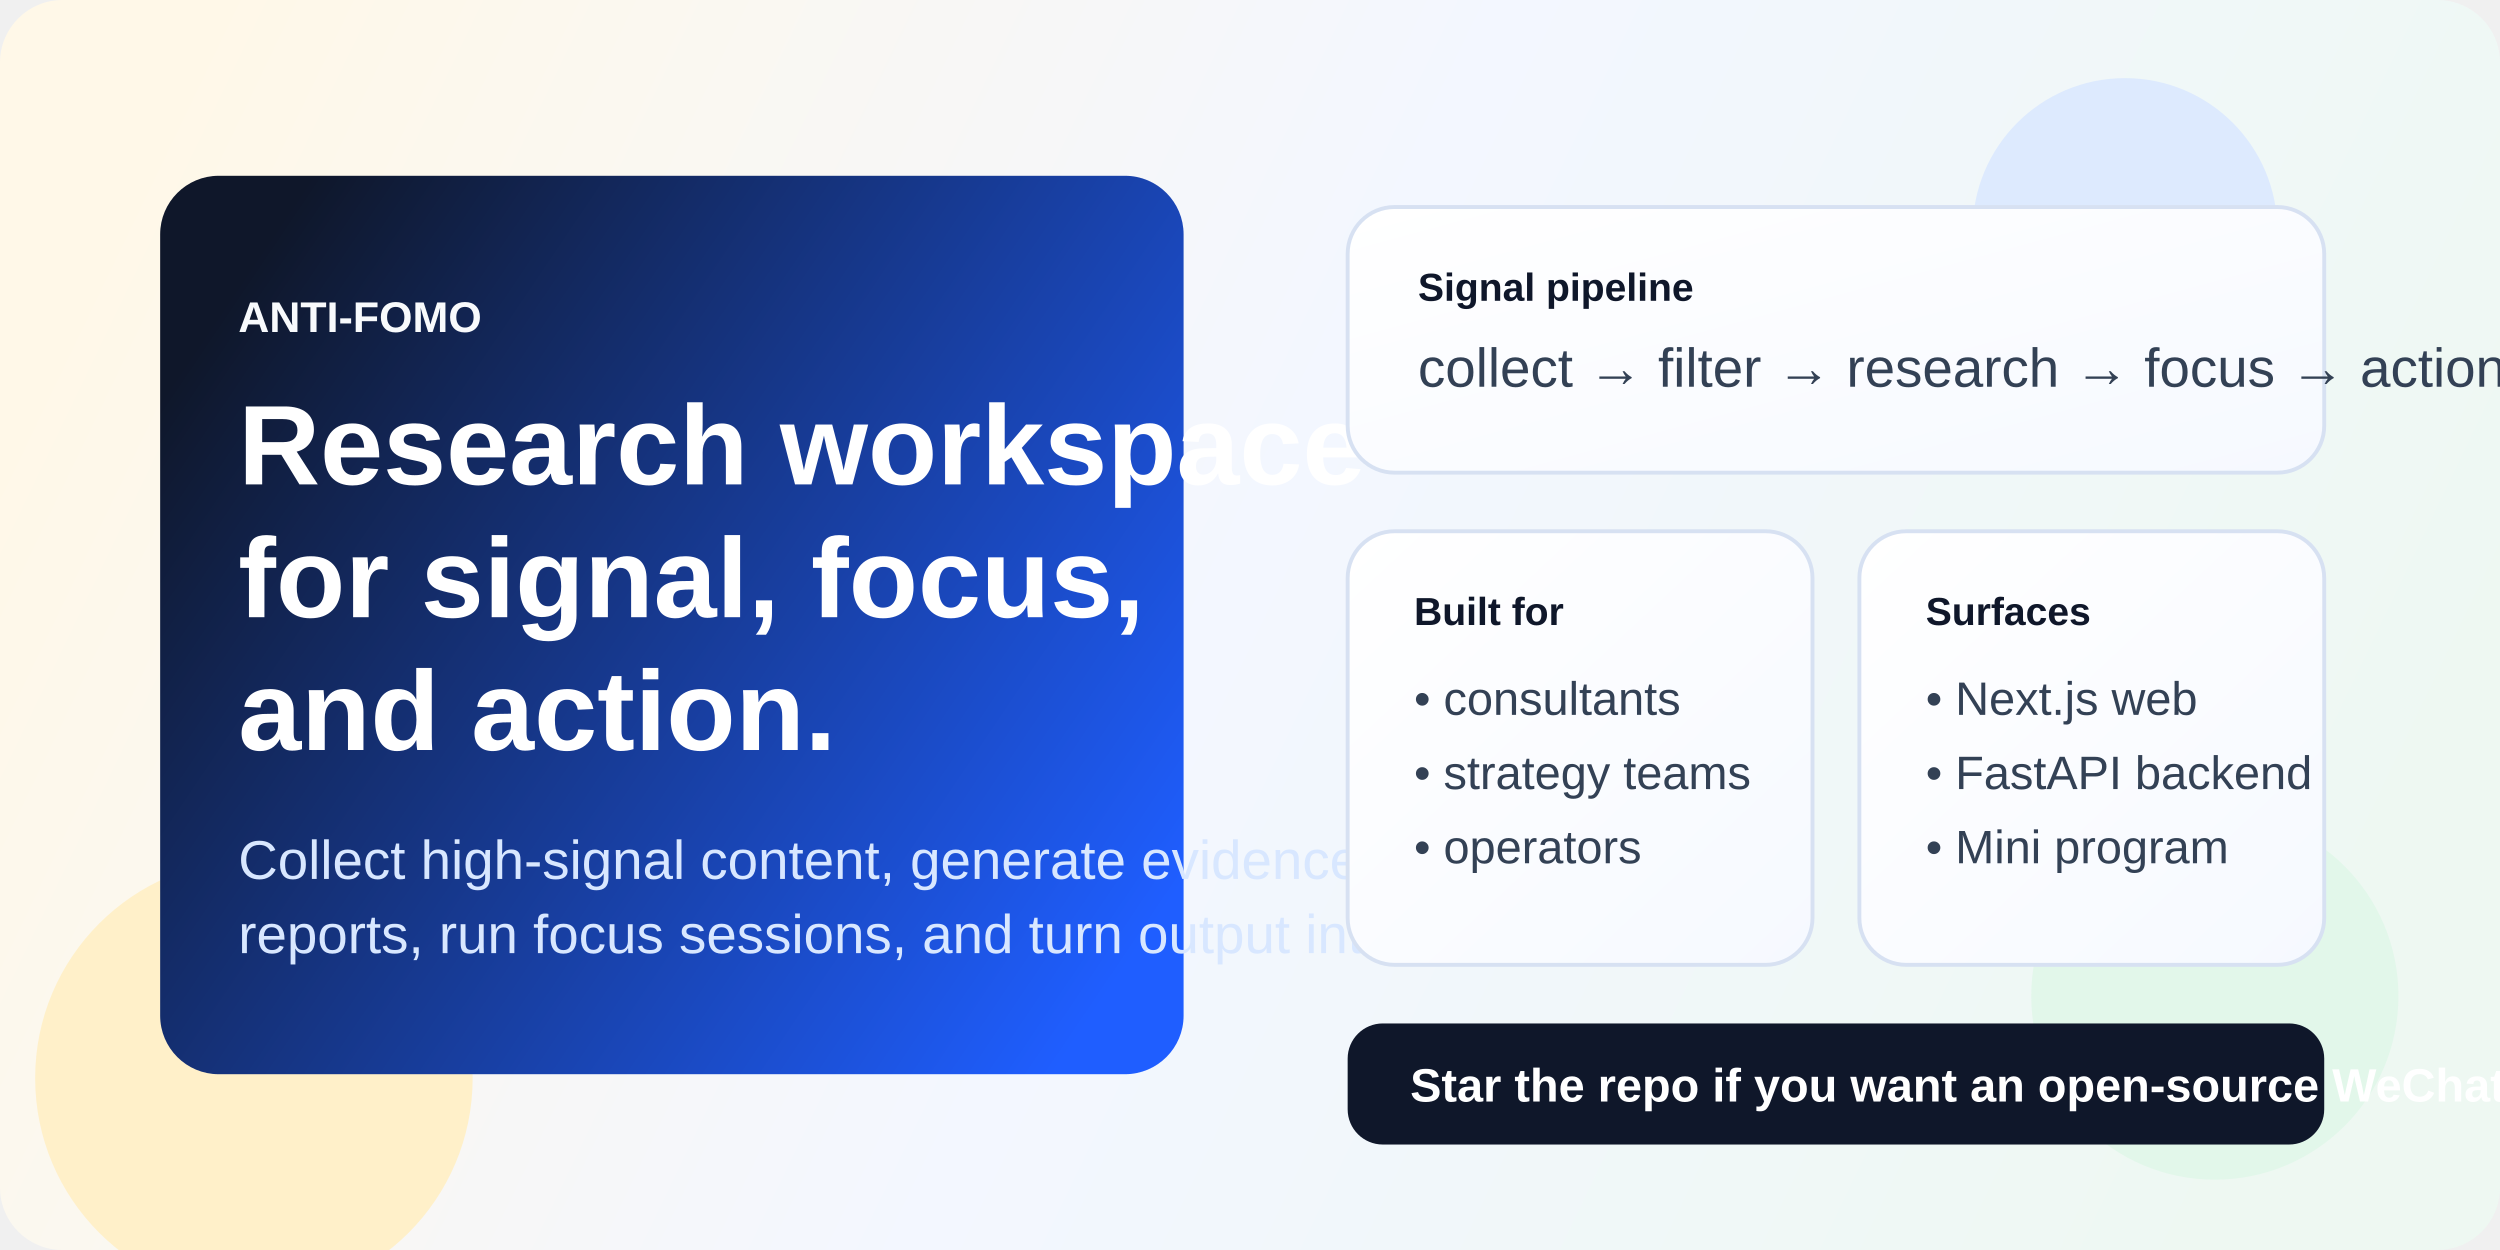
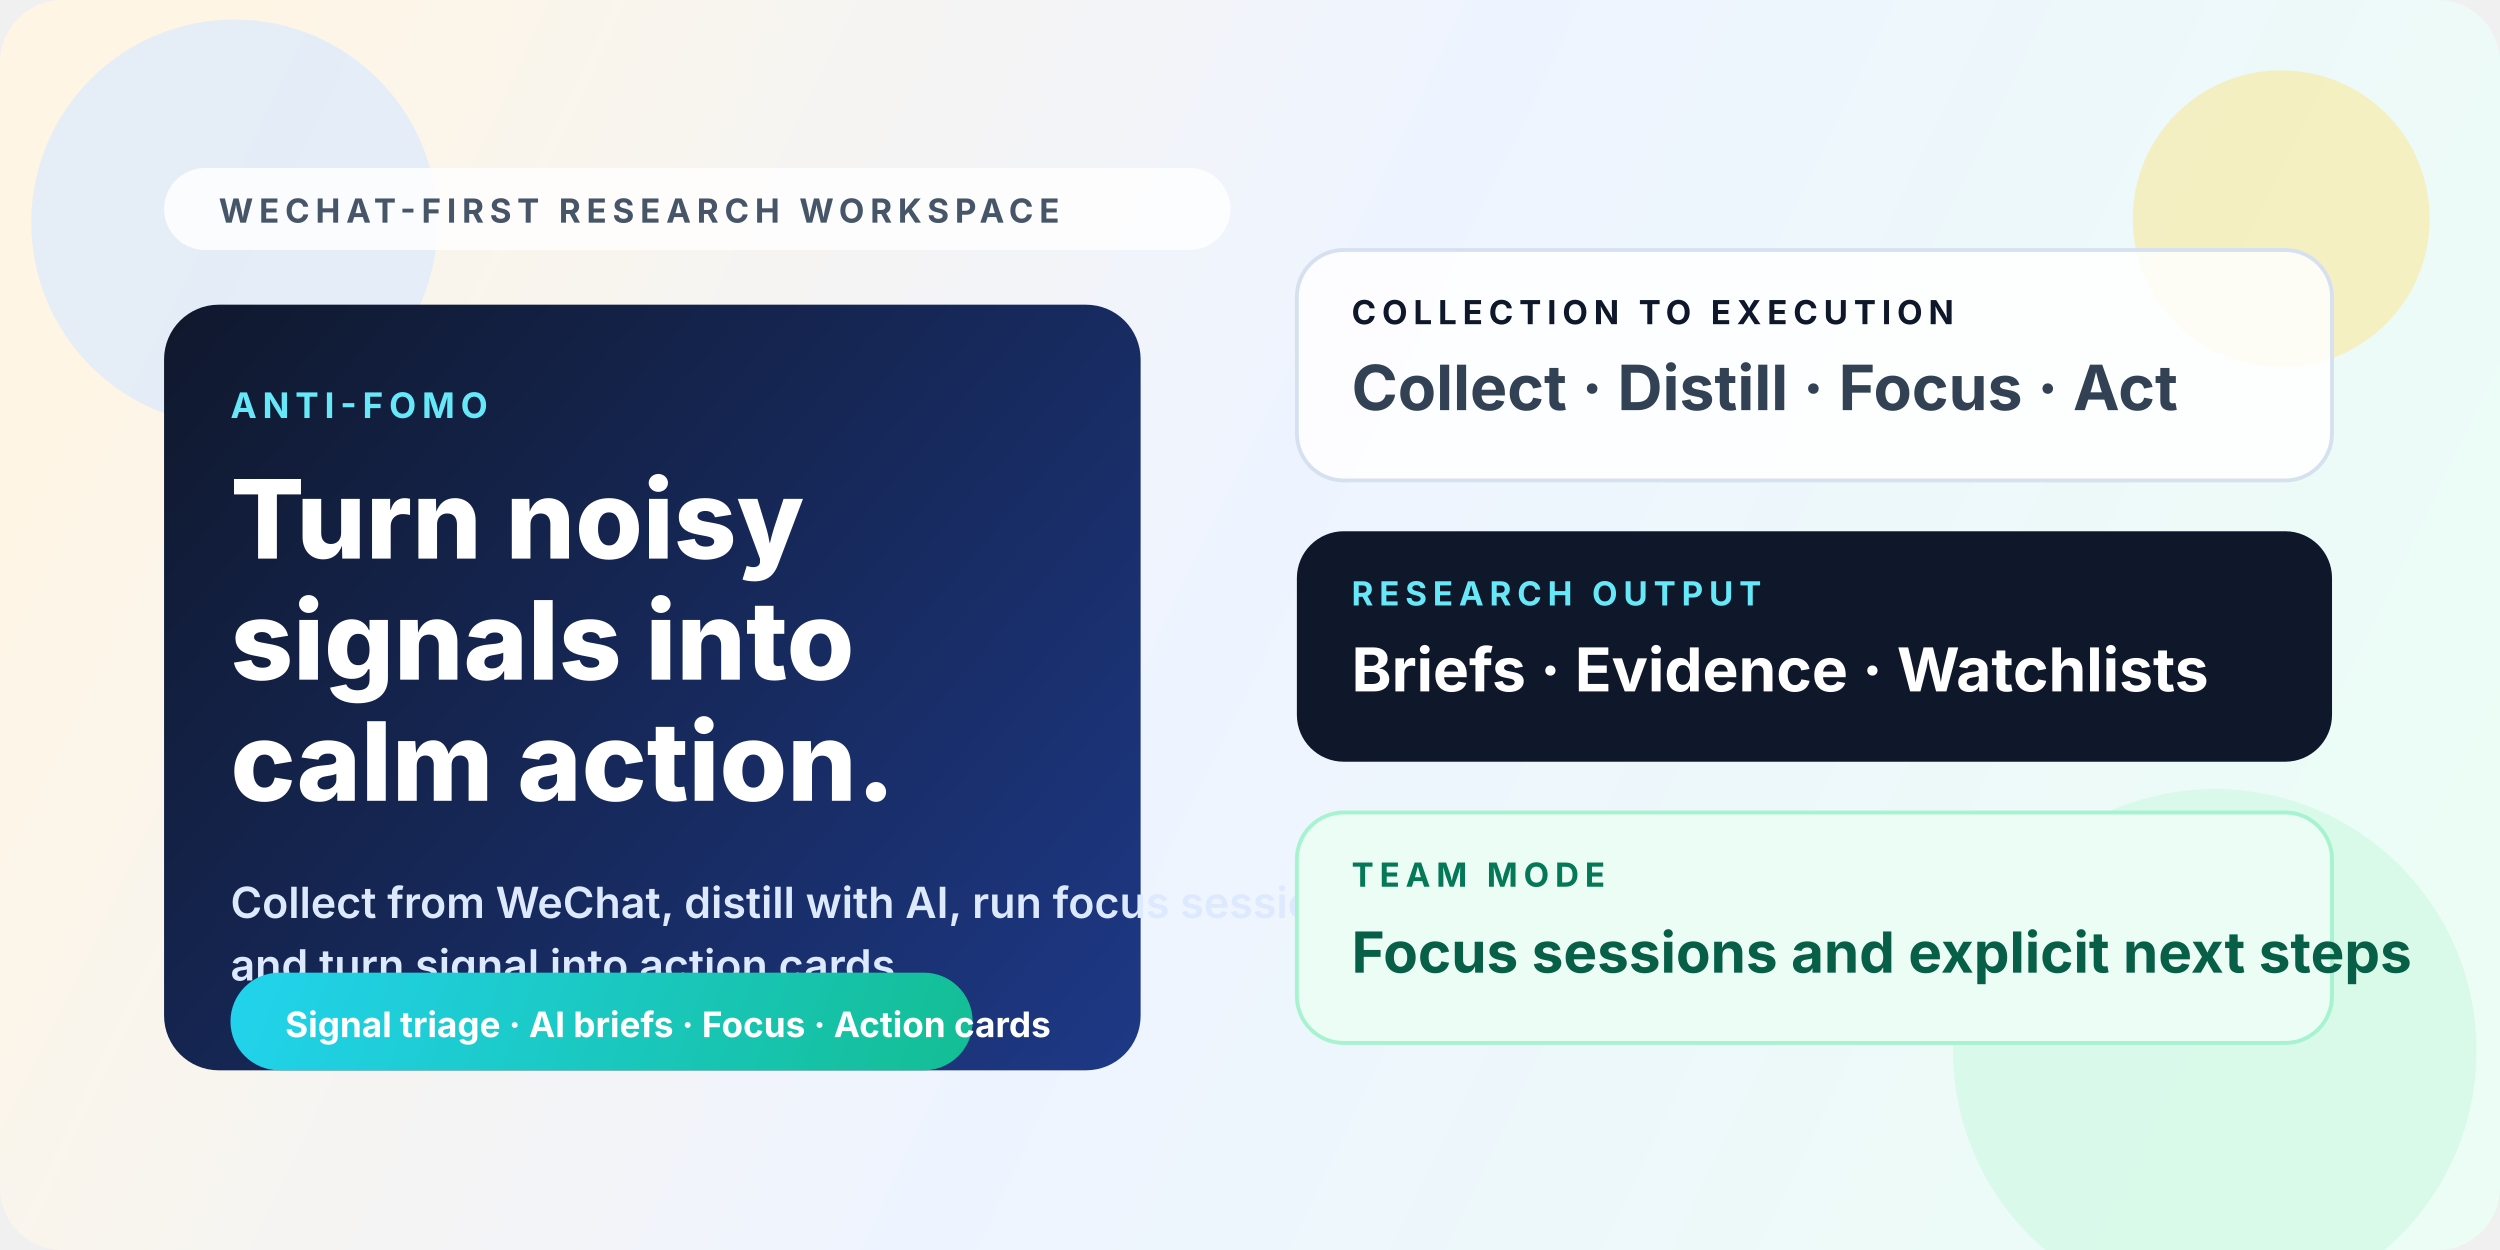
<svg xmlns="http://www.w3.org/2000/svg" width="1280" height="640" viewBox="0 0 1280 640" fill="none">
  <defs>
-     <linearGradient id="bg" x1="80" y1="60" x2="1160" y2="580" gradientUnits="userSpaceOnUse">
-       <stop stop-color="#FFF8E8" />
-       <stop offset="0.5" stop-color="#F3F7FF" />
-       <stop offset="1" stop-color="#EEF8F2" />
+     <linearGradient id="bg" x1="80" y1="54" x2="1200" y2="598" gradientUnits="userSpaceOnUse">
+       <stop stop-color="#FFF5E4" />
+       <stop offset="0.48" stop-color="#EEF4FF" />
+       <stop offset="1" stop-color="#ECFDF5" />
    </linearGradient>
-     <linearGradient id="accent" x1="122" y1="146" x2="596" y2="466" gradientUnits="userSpaceOnUse">
+     <linearGradient id="hero" x1="98" y1="118" x2="610" y2="560" gradientUnits="userSpaceOnUse">
      <stop stop-color="#0F172A" />
-       <stop offset="1" stop-color="#1F5EFF" />
+       <stop offset="1" stop-color="#1E3A8A" />
    </linearGradient>
-     <linearGradient id="card" x1="0" y1="0" x2="1" y2="1">
-       <stop stop-color="#FFFFFF" />
-       <stop offset="1" stop-color="#F6F9FF" />
+     <linearGradient id="accent" x1="0" y1="0" x2="420" y2="160" gradientUnits="userSpaceOnUse">
+       <stop stop-color="#22D3EE" />
+       <stop offset="1" stop-color="#10B981" />
    </linearGradient>
  </defs>
  <rect width="1280" height="640" rx="32" fill="url(#bg)" />
-   <circle cx="1088" cy="118" r="78" fill="#DDEAFE" />
-   <circle cx="1134" cy="510" r="94" fill="#E2F7EA" />
-   <circle cx="130" cy="552" r="112" fill="#FFF0C9" />
-   <rect x="82" y="90" width="524" height="460" rx="30" fill="url(#accent)" />
-   <text x="122" y="170" fill="#F8FAFC" font-family="Arial, Helvetica, sans-serif" font-size="22" font-weight="700">ANTI-FOMO</text>
-   <text x="122" y="248" fill="#FFFFFF" font-family="Arial, Helvetica, sans-serif" font-size="58" font-weight="700">Research workspace</text>
-   <text x="122" y="316" fill="#FFFFFF" font-family="Arial, Helvetica, sans-serif" font-size="58" font-weight="700">for signal, focus,</text>
-   <text x="122" y="384" fill="#FFFFFF" font-family="Arial, Helvetica, sans-serif" font-size="58" font-weight="700">and action.</text>
-   <text x="122" y="450" fill="#D8E7FF" font-family="Arial, Helvetica, sans-serif" font-size="28">Collect high-signal content, generate evidence-aware</text>
-   <text x="122" y="488" fill="#D8E7FF" font-family="Arial, Helvetica, sans-serif" font-size="28">reports, run focus sessions, and turn output into action cards.</text>
-   <rect x="690" y="106" width="500" height="136" rx="24" fill="url(#card)" stroke="#D7E1F2" stroke-width="2" />
-   <text x="726" y="154" fill="#0F172A" font-family="Arial, Helvetica, sans-serif" font-size="20" font-weight="700">Signal pipeline</text>
-   <text x="726" y="198" fill="#334155" font-family="Arial, Helvetica, sans-serif" font-size="28">collect → filter → research → focus → action</text>
-   <rect x="690" y="272" width="238" height="222" rx="24" fill="url(#card)" stroke="#D7E1F2" stroke-width="2" />
-   <text x="724" y="320" fill="#0F172A" font-family="Arial, Helvetica, sans-serif" font-size="20" font-weight="700">Built for</text>
-   <text x="724" y="366" fill="#334155" font-family="Arial, Helvetica, sans-serif" font-size="24">• consultants</text>
-   <text x="724" y="404" fill="#334155" font-family="Arial, Helvetica, sans-serif" font-size="24">• strategy teams</text>
-   <text x="724" y="442" fill="#334155" font-family="Arial, Helvetica, sans-serif" font-size="24">• operators</text>
-   <rect x="952" y="272" width="238" height="222" rx="24" fill="url(#card)" stroke="#D7E1F2" stroke-width="2" />
-   <text x="986" y="320" fill="#0F172A" font-family="Arial, Helvetica, sans-serif" font-size="20" font-weight="700">Surfaces</text>
-   <text x="986" y="366" fill="#334155" font-family="Arial, Helvetica, sans-serif" font-size="24">• Next.js web</text>
-   <text x="986" y="404" fill="#334155" font-family="Arial, Helvetica, sans-serif" font-size="24">• FastAPI backend</text>
-   <text x="986" y="442" fill="#334155" font-family="Arial, Helvetica, sans-serif" font-size="24">• Mini program</text>
-   <rect x="690" y="524" width="500" height="62" rx="18" fill="#0F172A" />
-   <text x="722" y="564" fill="#FFFFFF" font-family="Arial, Helvetica, sans-serif" font-size="24" font-weight="700">Star the repo if you want an open-source WeChat-first research tool.</text>
+   <circle cx="120" cy="114" r="104" fill="#DBEAFE" fill-opacity="0.72" />
+   <circle cx="1168" cy="112" r="76" fill="#FDE68A" fill-opacity="0.5" />
+   <circle cx="1134" cy="538" r="134" fill="#D1FAE5" fill-opacity="0.72" />
+   <rect x="84" y="86" width="546" height="42" rx="21" fill="white" fill-opacity="0.82" />
+   <text x="112" y="114" fill="#475569" font-family="SF Pro Text, Inter, Arial, sans-serif" font-size="17" font-weight="700" letter-spacing="3">WECHAT-FIRST RESEARCH WORKSPACE</text>
+   <rect x="84" y="156" width="500" height="392" rx="28" fill="url(#hero)" />
+   <text x="118" y="214" fill="#67E8F9" font-family="SF Pro Text, Inter, Arial, sans-serif" font-size="18" font-weight="700" letter-spacing="3">ANTI-FOMO</text>
+   <text x="118" y="286" fill="white" font-family="SF Pro Display, Inter, Arial, sans-serif" font-size="56" font-weight="760">Turn noisy</text>
+   <text x="118" y="348" fill="white" font-family="SF Pro Display, Inter, Arial, sans-serif" font-size="56" font-weight="760">signals into</text>
+   <text x="118" y="410" fill="white" font-family="SF Pro Display, Inter, Arial, sans-serif" font-size="56" font-weight="760">calm action.</text>
+   <text x="118" y="470" fill="#DCE9FF" font-family="SF Pro Text, Inter, Arial, sans-serif" font-size="22" font-weight="600">Collect from WeChat, distill with AI, run focus sessions,</text>
+   <text x="118" y="502" fill="#DCE9FF" font-family="SF Pro Text, Inter, Arial, sans-serif" font-size="22" font-weight="600">and turn signal into action cards.</text>
+   <g transform="translate(118 498)">
+     <rect width="380" height="50" rx="25" fill="url(#accent)" />
+     <text x="28" y="33" fill="white" font-family="SF Pro Text, Inter, Arial, sans-serif" font-size="18" font-weight="700">Signal triage · AI briefs · Focus · Action cards</text>
+   </g>
+   <g transform="translate(664 128)">
+     <rect width="530" height="118" rx="24" fill="white" fill-opacity="0.86" stroke="#D6E1F0" stroke-width="2" />
+     <text x="28" y="38" fill="#0F172A" font-family="SF Pro Text, Inter, Arial, sans-serif" font-size="17" font-weight="700" letter-spacing="3">COLLECTION TO EXECUTION</text>
+     <text x="28" y="82" fill="#334155" font-family="SF Pro Display, Inter, Arial, sans-serif" font-size="32" font-weight="700">Collect · Distill · Focus · Act</text>
+   </g>
+   <g transform="translate(664 272)">
+     <rect width="530" height="118" rx="24" fill="#0F172A" />
+     <text x="28" y="38" fill="#67E8F9" font-family="SF Pro Text, Inter, Arial, sans-serif" font-size="17" font-weight="700" letter-spacing="3">RESEARCH OUTPUT</text>
+     <text x="28" y="82" fill="white" font-family="SF Pro Display, Inter, Arial, sans-serif" font-size="31" font-weight="700">Briefs · Evidence · Watchlists</text>
+   </g>
+   <g transform="translate(664 416)">
+     <rect width="530" height="118" rx="24" fill="#ECFDF5" stroke="#A7F3D0" stroke-width="2" />
+     <text x="28" y="38" fill="#047857" font-family="SF Pro Text, Inter, Arial, sans-serif" font-size="17" font-weight="700" letter-spacing="3">TEAM MODE</text>
+     <text x="28" y="82" fill="#065F46" font-family="SF Pro Display, Inter, Arial, sans-serif" font-size="29" font-weight="700">Focus sessions and explicit next steps</text>
+   </g>
</svg>
